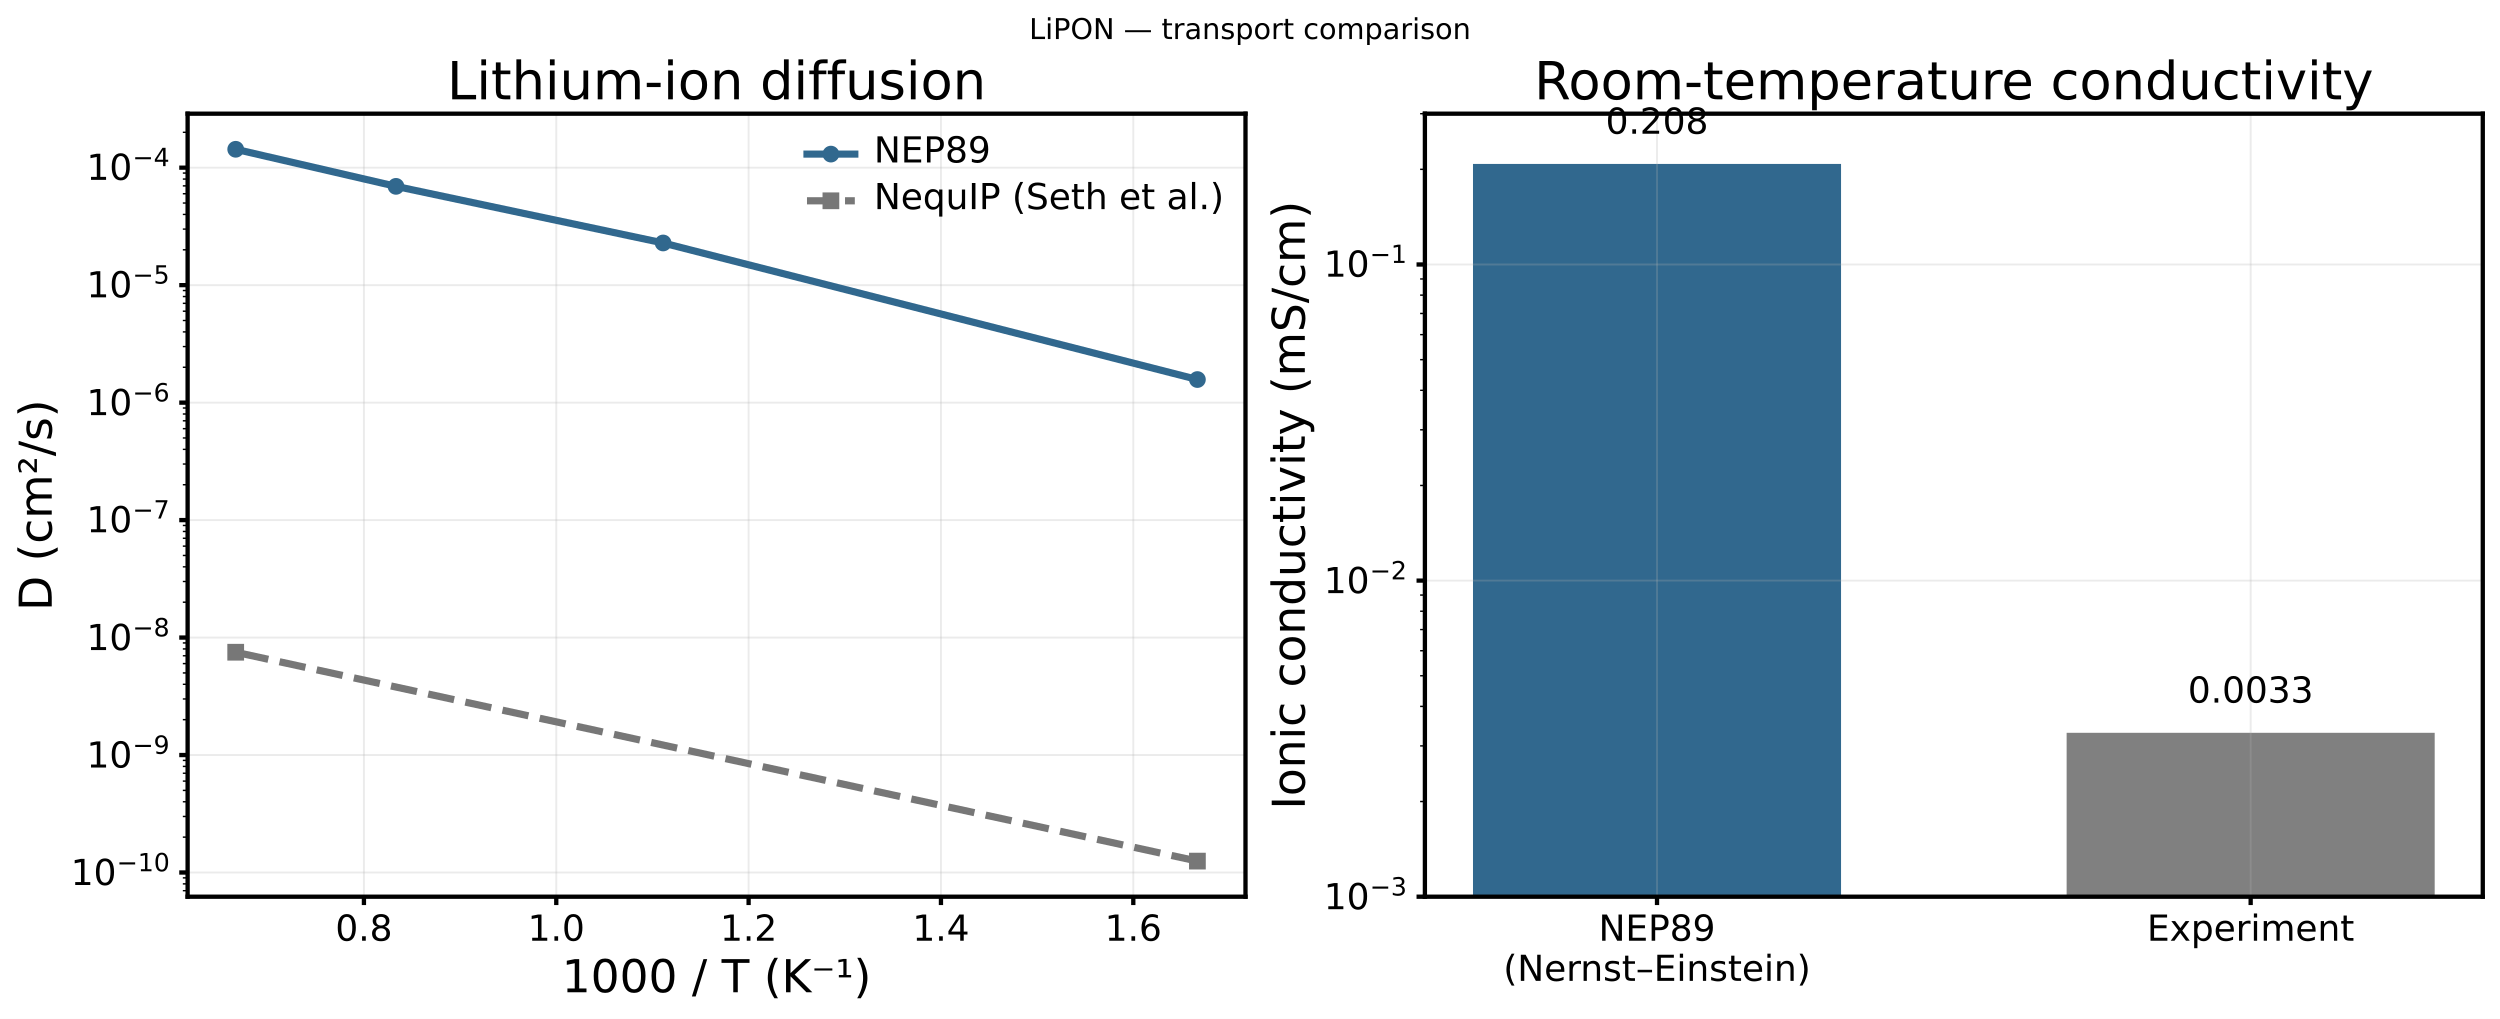
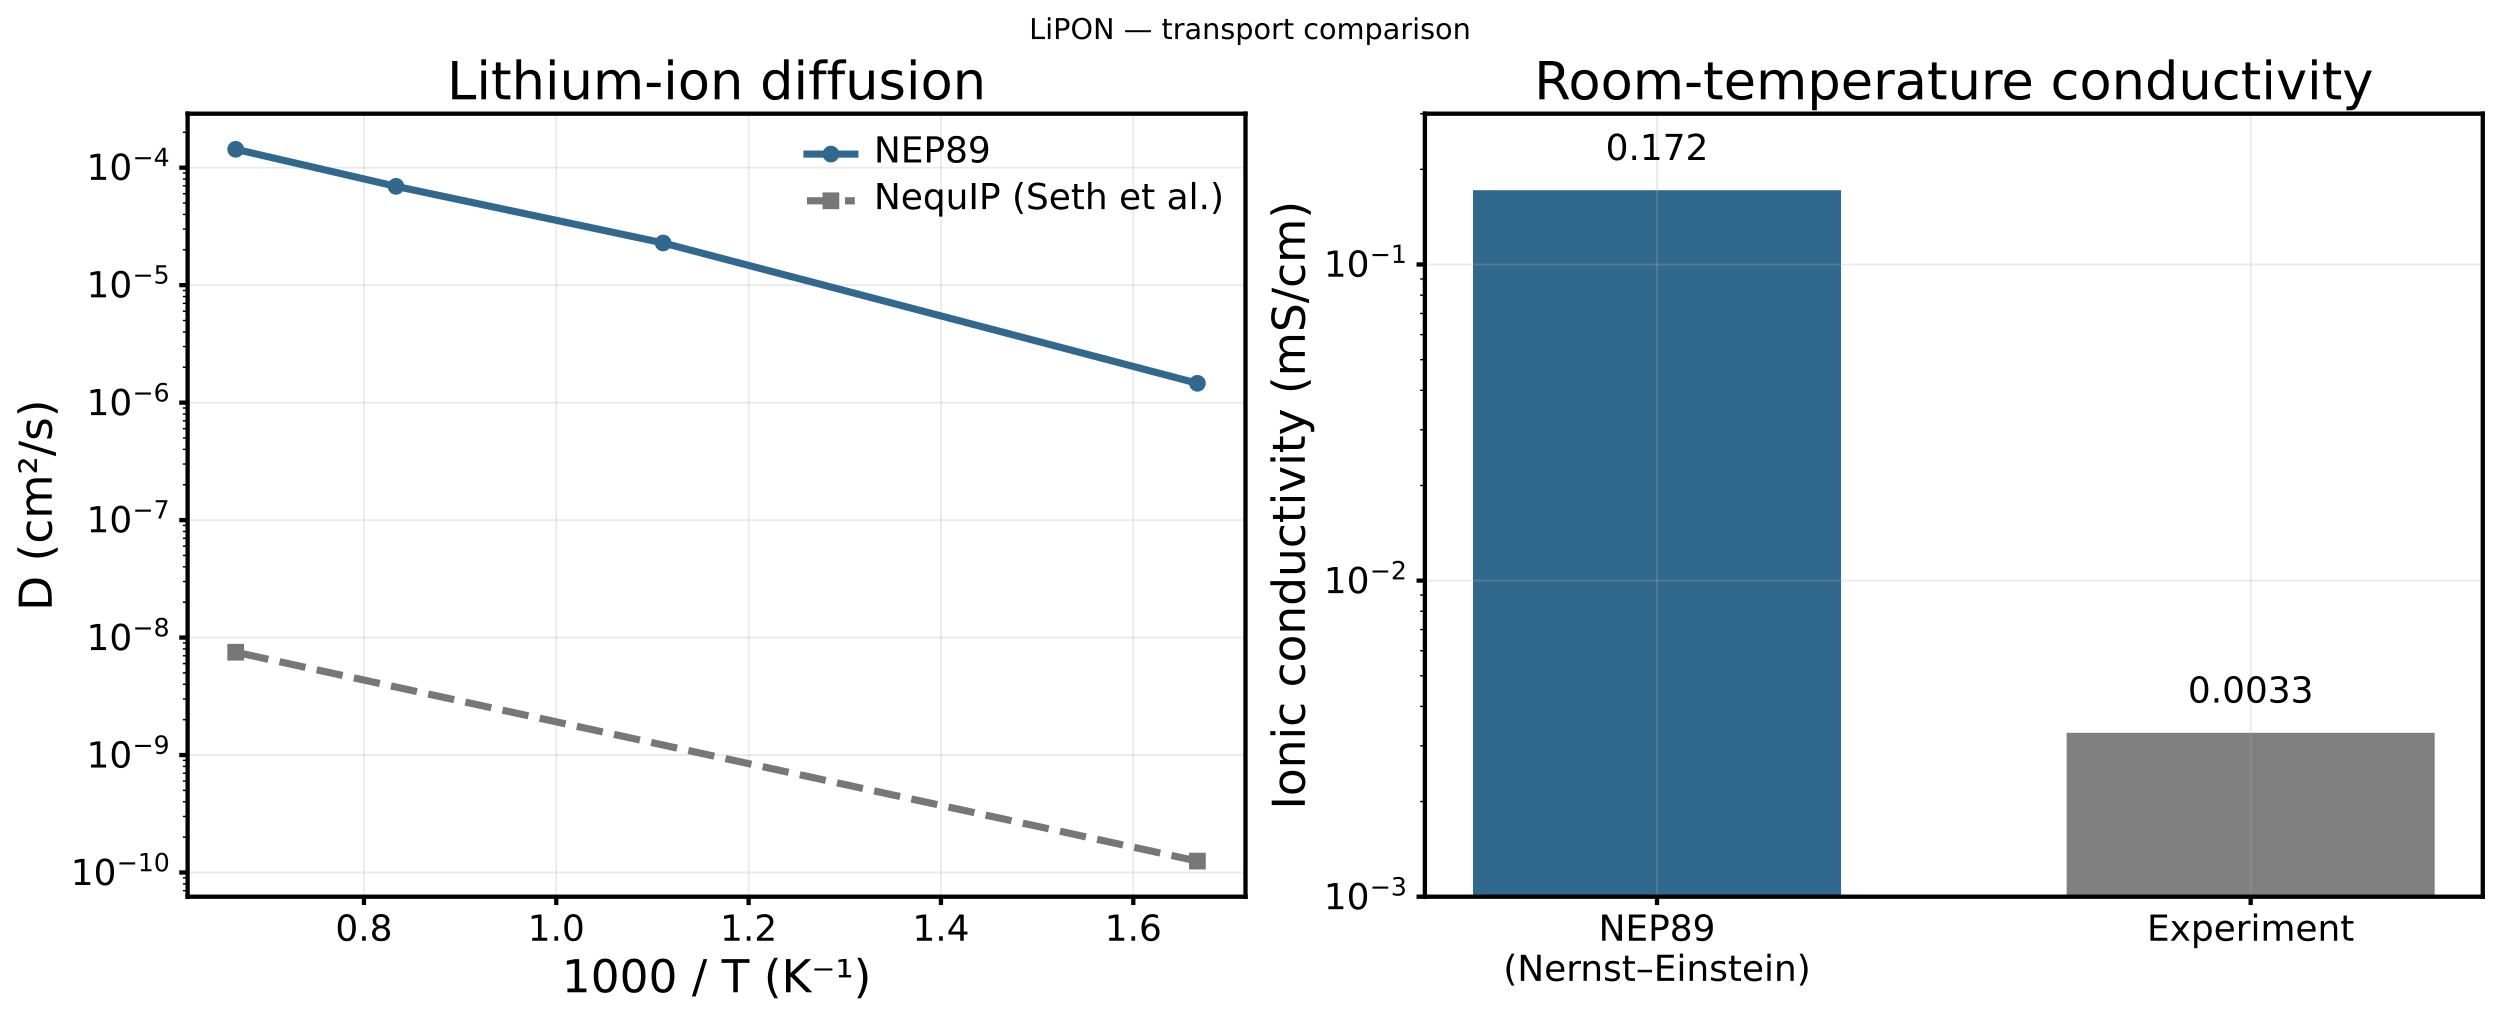
<svg xmlns="http://www.w3.org/2000/svg" xmlns:xlink="http://www.w3.org/1999/xlink" width="1045.2pt" height="426pt" viewBox="0 0 1045.2 426" version="1.1">
  <defs>
    <style type="text/css">*{stroke-linejoin: round; stroke-linecap: butt}</style>
  </defs>
  <g id="figure_1">
    <g id="patch_1">
      <path d="M 0 426 L 1045.2 426 L 1045.2 0 L 0 0 z " style="fill: #ffffff" />
    </g>
    <g id="axes_1">
      <g id="patch_2">
        <path d="M 78.438 374.894 L 520.716 374.894 L 520.716 47.531 L 78.438 47.531 z " style="fill: #ffffff" />
      </g>
      <g id="matplotlib.axis_1">
        <g id="xtick_1">
          <g id="line2d_1">
-             <path d="M 152.151 374.894 L 152.151 47.531 " clip-path="url(#p7a0f6508ef)" style="fill: none; stroke: #b0b0b0; stroke-opacity: 0.25; stroke-width: 0.8; stroke-linecap: square" />
+             <path d="M 152.151 374.894 L 152.151 47.531 " clip-path="url(#p68b589da63)" style="fill: none; stroke: #b0b0b0; stroke-opacity: 0.25; stroke-width: 0.8; stroke-linecap: square" />
          </g>
          <g id="line2d_2">
            <defs>
-               <path id="mc4fd17b404" d="M 0 0 L 0 3.5 " style="stroke: #000000; stroke-width: 1.8" />
+               <path id="mee14a991c6" d="M 0 0 L 0 3.5 " style="stroke: #000000; stroke-width: 1.8" />
            </defs>
            <g>
-               <use xlink:href="#mc4fd17b404" x="152.151" y="374.894" style="stroke: #000000; stroke-width: 1.8" />
+               <use xlink:href="#mee14a991c6" x="152.151" y="374.894" style="stroke: #000000; stroke-width: 1.8" />
            </g>
          </g>
          <g id="text_1">
            <text style="font: 15px 'DejaVu Sans'; text-anchor: middle" x="152.151" y="393.292" transform="rotate(-0 152.1513 393.2916)">0.8</text>
          </g>
        </g>
        <g id="xtick_2">
          <g id="line2d_3">
-             <path d="M 232.565 374.894 L 232.565 47.531 " clip-path="url(#p7a0f6508ef)" style="fill: none; stroke: #b0b0b0; stroke-opacity: 0.25; stroke-width: 0.8; stroke-linecap: square" />
+             <path d="M 232.565 374.894 L 232.565 47.531 " clip-path="url(#p68b589da63)" style="fill: none; stroke: #b0b0b0; stroke-opacity: 0.25; stroke-width: 0.8; stroke-linecap: square" />
          </g>
          <g id="line2d_4">
            <g>
-               <use xlink:href="#mc4fd17b404" x="232.565" y="374.894" style="stroke: #000000; stroke-width: 1.8" />
+               <use xlink:href="#mee14a991c6" x="232.565" y="374.894" style="stroke: #000000; stroke-width: 1.8" />
            </g>
          </g>
          <g id="text_2">
            <text style="font: 15px 'DejaVu Sans'; text-anchor: middle" x="232.565" y="393.292" transform="rotate(-0 232.5654 393.2916)">1.0</text>
          </g>
        </g>
        <g id="xtick_3">
          <g id="line2d_5">
-             <path d="M 312.979 374.894 L 312.979 47.531 " clip-path="url(#p7a0f6508ef)" style="fill: none; stroke: #b0b0b0; stroke-opacity: 0.25; stroke-width: 0.8; stroke-linecap: square" />
+             <path d="M 312.979 374.894 L 312.979 47.531 " clip-path="url(#p68b589da63)" style="fill: none; stroke: #b0b0b0; stroke-opacity: 0.25; stroke-width: 0.8; stroke-linecap: square" />
          </g>
          <g id="line2d_6">
            <g>
-               <use xlink:href="#mc4fd17b404" x="312.979" y="374.894" style="stroke: #000000; stroke-width: 1.8" />
+               <use xlink:href="#mee14a991c6" x="312.979" y="374.894" style="stroke: #000000; stroke-width: 1.8" />
            </g>
          </g>
          <g id="text_3">
            <text style="font: 15px 'DejaVu Sans'; text-anchor: middle" x="312.979" y="393.292" transform="rotate(-0 312.9794 393.2916)">1.2</text>
          </g>
        </g>
        <g id="xtick_4">
          <g id="line2d_7">
-             <path d="M 393.394 374.894 L 393.394 47.531 " clip-path="url(#p7a0f6508ef)" style="fill: none; stroke: #b0b0b0; stroke-opacity: 0.25; stroke-width: 0.8; stroke-linecap: square" />
+             <path d="M 393.394 374.894 L 393.394 47.531 " clip-path="url(#p68b589da63)" style="fill: none; stroke: #b0b0b0; stroke-opacity: 0.25; stroke-width: 0.8; stroke-linecap: square" />
          </g>
          <g id="line2d_8">
            <g>
-               <use xlink:href="#mc4fd17b404" x="393.394" y="374.894" style="stroke: #000000; stroke-width: 1.8" />
+               <use xlink:href="#mee14a991c6" x="393.394" y="374.894" style="stroke: #000000; stroke-width: 1.8" />
            </g>
          </g>
          <g id="text_4">
            <text style="font: 15px 'DejaVu Sans'; text-anchor: middle" x="393.394" y="393.292" transform="rotate(-0 393.3935 393.2916)">1.4</text>
          </g>
        </g>
        <g id="xtick_5">
          <g id="line2d_9">
-             <path d="M 473.808 374.894 L 473.808 47.531 " clip-path="url(#p7a0f6508ef)" style="fill: none; stroke: #b0b0b0; stroke-opacity: 0.25; stroke-width: 0.8; stroke-linecap: square" />
+             <path d="M 473.808 374.894 L 473.808 47.531 " clip-path="url(#p68b589da63)" style="fill: none; stroke: #b0b0b0; stroke-opacity: 0.25; stroke-width: 0.8; stroke-linecap: square" />
          </g>
          <g id="line2d_10">
            <g>
-               <use xlink:href="#mc4fd17b404" x="473.808" y="374.894" style="stroke: #000000; stroke-width: 1.8" />
+               <use xlink:href="#mee14a991c6" x="473.808" y="374.894" style="stroke: #000000; stroke-width: 1.8" />
            </g>
          </g>
          <g id="text_5">
            <text style="font: 15px 'DejaVu Sans'; text-anchor: middle" x="473.808" y="393.292" transform="rotate(-0 473.8076 393.2916)">1.6</text>
          </g>
        </g>
        <g id="text_6">
          <text style="font: 19px 'DejaVu Sans'; text-anchor: middle" x="299.577" y="414.848" transform="rotate(-0 299.5771 414.8481)">1000 / T (K⁻¹)</text>
        </g>
      </g>
      <g id="matplotlib.axis_2">
        <g id="ytick_1">
          <g id="line2d_11">
-             <path d="M 78.438 364.773 L 520.716 364.773 " clip-path="url(#p7a0f6508ef)" style="fill: none; stroke: #b0b0b0; stroke-opacity: 0.25; stroke-width: 0.8; stroke-linecap: square" />
+             <path d="M 78.438 364.773 L 520.716 364.773 " clip-path="url(#p68b589da63)" style="fill: none; stroke: #b0b0b0; stroke-opacity: 0.25; stroke-width: 0.8; stroke-linecap: square" />
          </g>
          <g id="line2d_12">
            <defs>
-               <path id="ma1209ff52e" d="M 0 0 L -3.5 0 " style="stroke: #000000; stroke-width: 1.8" />
+               <path id="m1e06e01903" d="M 0 0 L -3.5 0 " style="stroke: #000000; stroke-width: 1.8" />
            </defs>
            <g>
-               <use xlink:href="#ma1209ff52e" x="78.438" y="364.773" style="stroke: #000000; stroke-width: 1.8" />
+               <use xlink:href="#m1e06e01903" x="78.438" y="364.773" style="stroke: #000000; stroke-width: 1.8" />
            </g>
          </g>
          <g id="text_7">
            <g transform="translate(29.58844 370.472)">
              <text>
                <tspan style="font: 15px 'DejaVu Sans'" x="0 9.543" y="-0.459">10</tspan>
                <tspan style="font: 10.5px 'DejaVu Sans'" x="19.23 28.028 34.709" y="-6.202">−10</tspan>
              </text>
            </g>
          </g>
        </g>
        <g id="ytick_2">
          <g id="line2d_13">
-             <path d="M 78.438 315.661 L 520.716 315.661 " clip-path="url(#p7a0f6508ef)" style="fill: none; stroke: #b0b0b0; stroke-opacity: 0.25; stroke-width: 0.8; stroke-linecap: square" />
+             <path d="M 78.438 315.661 L 520.716 315.661 " clip-path="url(#p68b589da63)" style="fill: none; stroke: #b0b0b0; stroke-opacity: 0.25; stroke-width: 0.8; stroke-linecap: square" />
          </g>
          <g id="line2d_14">
            <g>
-               <use xlink:href="#ma1209ff52e" x="78.438" y="315.661" style="stroke: #000000; stroke-width: 1.8" />
+               <use xlink:href="#m1e06e01903" x="78.438" y="315.661" style="stroke: #000000; stroke-width: 1.8" />
            </g>
          </g>
          <g id="text_8">
            <g transform="translate(36.18844 321.3601)">
              <text>
                <tspan style="font: 15px 'DejaVu Sans'" x="0 9.543" y="-0.459">10</tspan>
                <tspan style="font: 10.5px 'DejaVu Sans'" x="19.23 28.028" y="-6.202">−9</tspan>
              </text>
            </g>
          </g>
        </g>
        <g id="ytick_3">
          <g id="line2d_15">
-             <path d="M 78.438 266.549 L 520.716 266.549 " clip-path="url(#p7a0f6508ef)" style="fill: none; stroke: #b0b0b0; stroke-opacity: 0.25; stroke-width: 0.8; stroke-linecap: square" />
+             <path d="M 78.438 266.549 L 520.716 266.549 " clip-path="url(#p68b589da63)" style="fill: none; stroke: #b0b0b0; stroke-opacity: 0.25; stroke-width: 0.8; stroke-linecap: square" />
          </g>
          <g id="line2d_16">
            <g>
-               <use xlink:href="#ma1209ff52e" x="78.438" y="266.549" style="stroke: #000000; stroke-width: 1.8" />
+               <use xlink:href="#m1e06e01903" x="78.438" y="266.549" style="stroke: #000000; stroke-width: 1.8" />
            </g>
          </g>
          <g id="text_9">
            <g transform="translate(36.18844 272.2482)">
              <text>
                <tspan style="font: 15px 'DejaVu Sans'" x="0 9.543" y="-0.459">10</tspan>
                <tspan style="font: 10.5px 'DejaVu Sans'" x="19.23 28.028" y="-6.202">−8</tspan>
              </text>
            </g>
          </g>
        </g>
        <g id="ytick_4">
          <g id="line2d_17">
-             <path d="M 78.438 217.438 L 520.716 217.438 " clip-path="url(#p7a0f6508ef)" style="fill: none; stroke: #b0b0b0; stroke-opacity: 0.25; stroke-width: 0.8; stroke-linecap: square" />
+             <path d="M 78.438 217.438 L 520.716 217.438 " clip-path="url(#p68b589da63)" style="fill: none; stroke: #b0b0b0; stroke-opacity: 0.25; stroke-width: 0.8; stroke-linecap: square" />
          </g>
          <g id="line2d_18">
            <g>
-               <use xlink:href="#ma1209ff52e" x="78.438" y="217.438" style="stroke: #000000; stroke-width: 1.8" />
+               <use xlink:href="#m1e06e01903" x="78.438" y="217.438" style="stroke: #000000; stroke-width: 1.8" />
            </g>
          </g>
          <g id="text_10">
            <g transform="translate(36.18844 223.1364)">
              <text>
                <tspan style="font: 15px 'DejaVu Sans'" x="0 9.543" y="-0.602">10</tspan>
                <tspan style="font: 10.5px 'DejaVu Sans'" x="19.23 28.028" y="-6.344">−7</tspan>
              </text>
            </g>
          </g>
        </g>
        <g id="ytick_5">
          <g id="line2d_19">
-             <path d="M 78.438 168.326 L 520.716 168.326 " clip-path="url(#p7a0f6508ef)" style="fill: none; stroke: #b0b0b0; stroke-opacity: 0.25; stroke-width: 0.8; stroke-linecap: square" />
+             <path d="M 78.438 168.326 L 520.716 168.326 " clip-path="url(#p68b589da63)" style="fill: none; stroke: #b0b0b0; stroke-opacity: 0.25; stroke-width: 0.8; stroke-linecap: square" />
          </g>
          <g id="line2d_20">
            <g>
-               <use xlink:href="#ma1209ff52e" x="78.438" y="168.326" style="stroke: #000000; stroke-width: 1.8" />
+               <use xlink:href="#m1e06e01903" x="78.438" y="168.326" style="stroke: #000000; stroke-width: 1.8" />
            </g>
          </g>
          <g id="text_11">
            <g transform="translate(36.18844 174.0245)">
              <text>
                <tspan style="font: 15px 'DejaVu Sans'" x="0 9.543" y="-0.459">10</tspan>
                <tspan style="font: 10.5px 'DejaVu Sans'" x="19.23 28.028" y="-6.202">−6</tspan>
              </text>
            </g>
          </g>
        </g>
        <g id="ytick_6">
          <g id="line2d_21">
-             <path d="M 78.438 119.214 L 520.716 119.214 " clip-path="url(#p7a0f6508ef)" style="fill: none; stroke: #b0b0b0; stroke-opacity: 0.25; stroke-width: 0.8; stroke-linecap: square" />
+             <path d="M 78.438 119.214 L 520.716 119.214 " clip-path="url(#p68b589da63)" style="fill: none; stroke: #b0b0b0; stroke-opacity: 0.25; stroke-width: 0.8; stroke-linecap: square" />
          </g>
          <g id="line2d_22">
            <g>
-               <use xlink:href="#ma1209ff52e" x="78.438" y="119.214" style="stroke: #000000; stroke-width: 1.8" />
+               <use xlink:href="#m1e06e01903" x="78.438" y="119.214" style="stroke: #000000; stroke-width: 1.8" />
            </g>
          </g>
          <g id="text_12">
            <g transform="translate(36.18844 124.9126)">
              <text>
                <tspan style="font: 15px 'DejaVu Sans'" x="0 9.543" y="-0.602">10</tspan>
                <tspan style="font: 10.5px 'DejaVu Sans'" x="19.23 28.028" y="-6.344">−5</tspan>
              </text>
            </g>
          </g>
        </g>
        <g id="ytick_7">
          <g id="line2d_23">
-             <path d="M 78.438 70.102 L 520.716 70.102 " clip-path="url(#p7a0f6508ef)" style="fill: none; stroke: #b0b0b0; stroke-opacity: 0.25; stroke-width: 0.8; stroke-linecap: square" />
+             <path d="M 78.438 70.102 L 520.716 70.102 " clip-path="url(#p68b589da63)" style="fill: none; stroke: #b0b0b0; stroke-opacity: 0.25; stroke-width: 0.8; stroke-linecap: square" />
          </g>
          <g id="line2d_24">
            <g>
-               <use xlink:href="#ma1209ff52e" x="78.438" y="70.102" style="stroke: #000000; stroke-width: 1.8" />
+               <use xlink:href="#m1e06e01903" x="78.438" y="70.102" style="stroke: #000000; stroke-width: 1.8" />
            </g>
          </g>
          <g id="text_13">
            <g transform="translate(36.18844 75.80069)">
              <text>
                <tspan style="font: 15px 'DejaVu Sans'" x="0 9.543" y="-0.602">10</tspan>
                <tspan style="font: 10.5px 'DejaVu Sans'" x="19.23 28.028" y="-6.344">−4</tspan>
              </text>
            </g>
          </g>
        </g>
        <g id="ytick_8">
          <g id="line2d_25">
            <defs>
-               <path id="m498ee94846" d="M 0 0 L -2 0 " style="stroke: #000000; stroke-width: 0.6" />
+               <path id="m294932baf6" d="M 0 0 L -2 0 " style="stroke: #000000; stroke-width: 0.6" />
            </defs>
            <g>
-               <use xlink:href="#m498ee94846" x="78.438" y="372.381" style="stroke: #000000; stroke-width: 0.6" />
+               <use xlink:href="#m294932baf6" x="78.438" y="372.381" style="stroke: #000000; stroke-width: 0.6" />
            </g>
          </g>
        </g>
        <g id="ytick_9">
          <g id="line2d_26">
            <g>
-               <use xlink:href="#m498ee94846" x="78.438" y="369.533" style="stroke: #000000; stroke-width: 0.6" />
+               <use xlink:href="#m294932baf6" x="78.438" y="369.533" style="stroke: #000000; stroke-width: 0.6" />
            </g>
          </g>
        </g>
        <g id="ytick_10">
          <g id="line2d_27">
            <g>
-               <use xlink:href="#m498ee94846" x="78.438" y="367.02" style="stroke: #000000; stroke-width: 0.6" />
+               <use xlink:href="#m294932baf6" x="78.438" y="367.02" style="stroke: #000000; stroke-width: 0.6" />
            </g>
          </g>
        </g>
        <g id="ytick_11">
          <g id="line2d_28">
            <g>
-               <use xlink:href="#m498ee94846" x="78.438" y="349.989" style="stroke: #000000; stroke-width: 0.6" />
+               <use xlink:href="#m294932baf6" x="78.438" y="349.989" style="stroke: #000000; stroke-width: 0.6" />
            </g>
          </g>
        </g>
        <g id="ytick_12">
          <g id="line2d_29">
            <g>
-               <use xlink:href="#m498ee94846" x="78.438" y="341.341" style="stroke: #000000; stroke-width: 0.6" />
+               <use xlink:href="#m294932baf6" x="78.438" y="341.341" style="stroke: #000000; stroke-width: 0.6" />
            </g>
          </g>
        </g>
        <g id="ytick_13">
          <g id="line2d_30">
            <g>
-               <use xlink:href="#m498ee94846" x="78.438" y="335.205" style="stroke: #000000; stroke-width: 0.6" />
+               <use xlink:href="#m294932baf6" x="78.438" y="335.205" style="stroke: #000000; stroke-width: 0.6" />
            </g>
          </g>
        </g>
        <g id="ytick_14">
          <g id="line2d_31">
            <g>
-               <use xlink:href="#m498ee94846" x="78.438" y="330.445" style="stroke: #000000; stroke-width: 0.6" />
+               <use xlink:href="#m294932baf6" x="78.438" y="330.445" style="stroke: #000000; stroke-width: 0.6" />
            </g>
          </g>
        </g>
        <g id="ytick_15">
          <g id="line2d_32">
            <g>
-               <use xlink:href="#m498ee94846" x="78.438" y="326.557" style="stroke: #000000; stroke-width: 0.6" />
+               <use xlink:href="#m294932baf6" x="78.438" y="326.557" style="stroke: #000000; stroke-width: 0.6" />
            </g>
          </g>
        </g>
        <g id="ytick_16">
          <g id="line2d_33">
            <g>
-               <use xlink:href="#m498ee94846" x="78.438" y="323.269" style="stroke: #000000; stroke-width: 0.6" />
+               <use xlink:href="#m294932baf6" x="78.438" y="323.269" style="stroke: #000000; stroke-width: 0.6" />
            </g>
          </g>
        </g>
        <g id="ytick_17">
          <g id="line2d_34">
            <g>
-               <use xlink:href="#m498ee94846" x="78.438" y="320.421" style="stroke: #000000; stroke-width: 0.6" />
+               <use xlink:href="#m294932baf6" x="78.438" y="320.421" style="stroke: #000000; stroke-width: 0.6" />
            </g>
          </g>
        </g>
        <g id="ytick_18">
          <g id="line2d_35">
            <g>
-               <use xlink:href="#m498ee94846" x="78.438" y="317.909" style="stroke: #000000; stroke-width: 0.6" />
+               <use xlink:href="#m294932baf6" x="78.438" y="317.909" style="stroke: #000000; stroke-width: 0.6" />
            </g>
          </g>
        </g>
        <g id="ytick_19">
          <g id="line2d_36">
            <g>
-               <use xlink:href="#m498ee94846" x="78.438" y="300.877" style="stroke: #000000; stroke-width: 0.6" />
+               <use xlink:href="#m294932baf6" x="78.438" y="300.877" style="stroke: #000000; stroke-width: 0.6" />
            </g>
          </g>
        </g>
        <g id="ytick_20">
          <g id="line2d_37">
            <g>
-               <use xlink:href="#m498ee94846" x="78.438" y="292.229" style="stroke: #000000; stroke-width: 0.6" />
+               <use xlink:href="#m294932baf6" x="78.438" y="292.229" style="stroke: #000000; stroke-width: 0.6" />
            </g>
          </g>
        </g>
        <g id="ytick_21">
          <g id="line2d_38">
            <g>
-               <use xlink:href="#m498ee94846" x="78.438" y="286.093" style="stroke: #000000; stroke-width: 0.6" />
+               <use xlink:href="#m294932baf6" x="78.438" y="286.093" style="stroke: #000000; stroke-width: 0.6" />
            </g>
          </g>
        </g>
        <g id="ytick_22">
          <g id="line2d_39">
            <g>
-               <use xlink:href="#m498ee94846" x="78.438" y="281.334" style="stroke: #000000; stroke-width: 0.6" />
+               <use xlink:href="#m294932baf6" x="78.438" y="281.334" style="stroke: #000000; stroke-width: 0.6" />
            </g>
          </g>
        </g>
        <g id="ytick_23">
          <g id="line2d_40">
            <g>
-               <use xlink:href="#m498ee94846" x="78.438" y="277.445" style="stroke: #000000; stroke-width: 0.6" />
+               <use xlink:href="#m294932baf6" x="78.438" y="277.445" style="stroke: #000000; stroke-width: 0.6" />
            </g>
          </g>
        </g>
        <g id="ytick_24">
          <g id="line2d_41">
            <g>
-               <use xlink:href="#m498ee94846" x="78.438" y="274.157" style="stroke: #000000; stroke-width: 0.6" />
+               <use xlink:href="#m294932baf6" x="78.438" y="274.157" style="stroke: #000000; stroke-width: 0.6" />
            </g>
          </g>
        </g>
        <g id="ytick_25">
          <g id="line2d_42">
            <g>
-               <use xlink:href="#m498ee94846" x="78.438" y="271.309" style="stroke: #000000; stroke-width: 0.6" />
+               <use xlink:href="#m294932baf6" x="78.438" y="271.309" style="stroke: #000000; stroke-width: 0.6" />
            </g>
          </g>
        </g>
        <g id="ytick_26">
          <g id="line2d_43">
            <g>
-               <use xlink:href="#m498ee94846" x="78.438" y="268.797" style="stroke: #000000; stroke-width: 0.6" />
+               <use xlink:href="#m294932baf6" x="78.438" y="268.797" style="stroke: #000000; stroke-width: 0.6" />
            </g>
          </g>
        </g>
        <g id="ytick_27">
          <g id="line2d_44">
            <g>
-               <use xlink:href="#m498ee94846" x="78.438" y="251.765" style="stroke: #000000; stroke-width: 0.6" />
+               <use xlink:href="#m294932baf6" x="78.438" y="251.765" style="stroke: #000000; stroke-width: 0.6" />
            </g>
          </g>
        </g>
        <g id="ytick_28">
          <g id="line2d_45">
            <g>
-               <use xlink:href="#m498ee94846" x="78.438" y="243.117" style="stroke: #000000; stroke-width: 0.6" />
+               <use xlink:href="#m294932baf6" x="78.438" y="243.117" style="stroke: #000000; stroke-width: 0.6" />
            </g>
          </g>
        </g>
        <g id="ytick_29">
          <g id="line2d_46">
            <g>
-               <use xlink:href="#m498ee94846" x="78.438" y="236.981" style="stroke: #000000; stroke-width: 0.6" />
+               <use xlink:href="#m294932baf6" x="78.438" y="236.981" style="stroke: #000000; stroke-width: 0.6" />
            </g>
          </g>
        </g>
        <g id="ytick_30">
          <g id="line2d_47">
            <g>
-               <use xlink:href="#m498ee94846" x="78.438" y="232.222" style="stroke: #000000; stroke-width: 0.6" />
+               <use xlink:href="#m294932baf6" x="78.438" y="232.222" style="stroke: #000000; stroke-width: 0.6" />
            </g>
          </g>
        </g>
        <g id="ytick_31">
          <g id="line2d_48">
            <g>
-               <use xlink:href="#m498ee94846" x="78.438" y="228.333" style="stroke: #000000; stroke-width: 0.6" />
+               <use xlink:href="#m294932baf6" x="78.438" y="228.333" style="stroke: #000000; stroke-width: 0.6" />
            </g>
          </g>
        </g>
        <g id="ytick_32">
          <g id="line2d_49">
            <g>
-               <use xlink:href="#m498ee94846" x="78.438" y="225.045" style="stroke: #000000; stroke-width: 0.6" />
+               <use xlink:href="#m294932baf6" x="78.438" y="225.045" style="stroke: #000000; stroke-width: 0.6" />
            </g>
          </g>
        </g>
        <g id="ytick_33">
          <g id="line2d_50">
            <g>
-               <use xlink:href="#m498ee94846" x="78.438" y="222.197" style="stroke: #000000; stroke-width: 0.6" />
+               <use xlink:href="#m294932baf6" x="78.438" y="222.197" style="stroke: #000000; stroke-width: 0.6" />
            </g>
          </g>
        </g>
        <g id="ytick_34">
          <g id="line2d_51">
            <g>
-               <use xlink:href="#m498ee94846" x="78.438" y="219.685" style="stroke: #000000; stroke-width: 0.6" />
+               <use xlink:href="#m294932baf6" x="78.438" y="219.685" style="stroke: #000000; stroke-width: 0.6" />
            </g>
          </g>
        </g>
        <g id="ytick_35">
          <g id="line2d_52">
            <g>
-               <use xlink:href="#m498ee94846" x="78.438" y="202.653" style="stroke: #000000; stroke-width: 0.6" />
+               <use xlink:href="#m294932baf6" x="78.438" y="202.653" style="stroke: #000000; stroke-width: 0.6" />
            </g>
          </g>
        </g>
        <g id="ytick_36">
          <g id="line2d_53">
            <g>
-               <use xlink:href="#m498ee94846" x="78.438" y="194.005" style="stroke: #000000; stroke-width: 0.6" />
+               <use xlink:href="#m294932baf6" x="78.438" y="194.005" style="stroke: #000000; stroke-width: 0.6" />
            </g>
          </g>
        </g>
        <g id="ytick_37">
          <g id="line2d_54">
            <g>
-               <use xlink:href="#m498ee94846" x="78.438" y="187.869" style="stroke: #000000; stroke-width: 0.6" />
+               <use xlink:href="#m294932baf6" x="78.438" y="187.869" style="stroke: #000000; stroke-width: 0.6" />
            </g>
          </g>
        </g>
        <g id="ytick_38">
          <g id="line2d_55">
            <g>
-               <use xlink:href="#m498ee94846" x="78.438" y="183.11" style="stroke: #000000; stroke-width: 0.6" />
+               <use xlink:href="#m294932baf6" x="78.438" y="183.11" style="stroke: #000000; stroke-width: 0.6" />
            </g>
          </g>
        </g>
        <g id="ytick_39">
          <g id="line2d_56">
            <g>
-               <use xlink:href="#m498ee94846" x="78.438" y="179.221" style="stroke: #000000; stroke-width: 0.6" />
+               <use xlink:href="#m294932baf6" x="78.438" y="179.221" style="stroke: #000000; stroke-width: 0.6" />
            </g>
          </g>
        </g>
        <g id="ytick_40">
          <g id="line2d_57">
            <g>
-               <use xlink:href="#m498ee94846" x="78.438" y="175.933" style="stroke: #000000; stroke-width: 0.6" />
+               <use xlink:href="#m294932baf6" x="78.438" y="175.933" style="stroke: #000000; stroke-width: 0.6" />
            </g>
          </g>
        </g>
        <g id="ytick_41">
          <g id="line2d_58">
            <g>
-               <use xlink:href="#m498ee94846" x="78.438" y="173.085" style="stroke: #000000; stroke-width: 0.6" />
+               <use xlink:href="#m294932baf6" x="78.438" y="173.085" style="stroke: #000000; stroke-width: 0.6" />
            </g>
          </g>
        </g>
        <g id="ytick_42">
          <g id="line2d_59">
            <g>
-               <use xlink:href="#m498ee94846" x="78.438" y="170.573" style="stroke: #000000; stroke-width: 0.6" />
+               <use xlink:href="#m294932baf6" x="78.438" y="170.573" style="stroke: #000000; stroke-width: 0.6" />
            </g>
          </g>
        </g>
        <g id="ytick_43">
          <g id="line2d_60">
            <g>
-               <use xlink:href="#m498ee94846" x="78.438" y="153.541" style="stroke: #000000; stroke-width: 0.6" />
+               <use xlink:href="#m294932baf6" x="78.438" y="153.541" style="stroke: #000000; stroke-width: 0.6" />
            </g>
          </g>
        </g>
        <g id="ytick_44">
          <g id="line2d_61">
            <g>
-               <use xlink:href="#m498ee94846" x="78.438" y="144.893" style="stroke: #000000; stroke-width: 0.6" />
+               <use xlink:href="#m294932baf6" x="78.438" y="144.893" style="stroke: #000000; stroke-width: 0.6" />
            </g>
          </g>
        </g>
        <g id="ytick_45">
          <g id="line2d_62">
            <g>
-               <use xlink:href="#m498ee94846" x="78.438" y="138.757" style="stroke: #000000; stroke-width: 0.6" />
+               <use xlink:href="#m294932baf6" x="78.438" y="138.757" style="stroke: #000000; stroke-width: 0.6" />
            </g>
          </g>
        </g>
        <g id="ytick_46">
          <g id="line2d_63">
            <g>
-               <use xlink:href="#m498ee94846" x="78.438" y="133.998" style="stroke: #000000; stroke-width: 0.6" />
+               <use xlink:href="#m294932baf6" x="78.438" y="133.998" style="stroke: #000000; stroke-width: 0.6" />
            </g>
          </g>
        </g>
        <g id="ytick_47">
          <g id="line2d_64">
            <g>
-               <use xlink:href="#m498ee94846" x="78.438" y="130.109" style="stroke: #000000; stroke-width: 0.6" />
+               <use xlink:href="#m294932baf6" x="78.438" y="130.109" style="stroke: #000000; stroke-width: 0.6" />
            </g>
          </g>
        </g>
        <g id="ytick_48">
          <g id="line2d_65">
            <g>
-               <use xlink:href="#m498ee94846" x="78.438" y="126.821" style="stroke: #000000; stroke-width: 0.6" />
+               <use xlink:href="#m294932baf6" x="78.438" y="126.821" style="stroke: #000000; stroke-width: 0.6" />
            </g>
          </g>
        </g>
        <g id="ytick_49">
          <g id="line2d_66">
            <g>
-               <use xlink:href="#m498ee94846" x="78.438" y="123.973" style="stroke: #000000; stroke-width: 0.6" />
+               <use xlink:href="#m294932baf6" x="78.438" y="123.973" style="stroke: #000000; stroke-width: 0.6" />
            </g>
          </g>
        </g>
        <g id="ytick_50">
          <g id="line2d_67">
            <g>
-               <use xlink:href="#m498ee94846" x="78.438" y="121.461" style="stroke: #000000; stroke-width: 0.6" />
+               <use xlink:href="#m294932baf6" x="78.438" y="121.461" style="stroke: #000000; stroke-width: 0.6" />
            </g>
          </g>
        </g>
        <g id="ytick_51">
          <g id="line2d_68">
            <g>
-               <use xlink:href="#m498ee94846" x="78.438" y="104.43" style="stroke: #000000; stroke-width: 0.6" />
+               <use xlink:href="#m294932baf6" x="78.438" y="104.43" style="stroke: #000000; stroke-width: 0.6" />
            </g>
          </g>
        </g>
        <g id="ytick_52">
          <g id="line2d_69">
            <g>
-               <use xlink:href="#m498ee94846" x="78.438" y="95.781" style="stroke: #000000; stroke-width: 0.6" />
+               <use xlink:href="#m294932baf6" x="78.438" y="95.781" style="stroke: #000000; stroke-width: 0.6" />
            </g>
          </g>
        </g>
        <g id="ytick_53">
          <g id="line2d_70">
            <g>
-               <use xlink:href="#m498ee94846" x="78.438" y="89.645" style="stroke: #000000; stroke-width: 0.6" />
+               <use xlink:href="#m294932baf6" x="78.438" y="89.645" style="stroke: #000000; stroke-width: 0.6" />
            </g>
          </g>
        </g>
        <g id="ytick_54">
          <g id="line2d_71">
            <g>
-               <use xlink:href="#m498ee94846" x="78.438" y="84.886" style="stroke: #000000; stroke-width: 0.6" />
+               <use xlink:href="#m294932baf6" x="78.438" y="84.886" style="stroke: #000000; stroke-width: 0.6" />
            </g>
          </g>
        </g>
        <g id="ytick_55">
          <g id="line2d_72">
            <g>
-               <use xlink:href="#m498ee94846" x="78.438" y="80.997" style="stroke: #000000; stroke-width: 0.6" />
+               <use xlink:href="#m294932baf6" x="78.438" y="80.997" style="stroke: #000000; stroke-width: 0.6" />
            </g>
          </g>
        </g>
        <g id="ytick_56">
          <g id="line2d_73">
            <g>
-               <use xlink:href="#m498ee94846" x="78.438" y="77.709" style="stroke: #000000; stroke-width: 0.6" />
+               <use xlink:href="#m294932baf6" x="78.438" y="77.709" style="stroke: #000000; stroke-width: 0.6" />
            </g>
          </g>
        </g>
        <g id="ytick_57">
          <g id="line2d_74">
            <g>
-               <use xlink:href="#m498ee94846" x="78.438" y="74.861" style="stroke: #000000; stroke-width: 0.6" />
+               <use xlink:href="#m294932baf6" x="78.438" y="74.861" style="stroke: #000000; stroke-width: 0.6" />
            </g>
          </g>
        </g>
        <g id="ytick_58">
          <g id="line2d_75">
            <g>
-               <use xlink:href="#m498ee94846" x="78.438" y="72.349" style="stroke: #000000; stroke-width: 0.6" />
+               <use xlink:href="#m294932baf6" x="78.438" y="72.349" style="stroke: #000000; stroke-width: 0.6" />
            </g>
          </g>
        </g>
        <g id="ytick_59">
          <g id="line2d_76">
            <g>
-               <use xlink:href="#m498ee94846" x="78.438" y="55.318" style="stroke: #000000; stroke-width: 0.6" />
+               <use xlink:href="#m294932baf6" x="78.438" y="55.318" style="stroke: #000000; stroke-width: 0.6" />
            </g>
          </g>
        </g>
        <g id="text_14">
          <text style="font: 19px 'DejaVu Sans'; text-anchor: middle" x="21.637" y="211.212" transform="rotate(-90 21.63703 211.2123)">D (cm²/s)</text>
        </g>
      </g>
      <g id="line2d_77">
-         <path d="M 500.612 158.679 L 277.24 101.582 L 165.554 77.913 L 98.542 62.411 " clip-path="url(#p7a0f6508ef)" style="fill: none; stroke: #31688e; stroke-width: 3; stroke-linecap: square" />
+         <path d="M 500.612 160.251 L 277.24 101.582 L 165.554 77.913 L 98.542 62.411 " clip-path="url(#p68b589da63)" style="fill: none; stroke: #31688e; stroke-width: 3; stroke-linecap: square" />
        <defs>
-           <path id="md60ef619aa" d="M 0 3 C 0.796 3 1.559 2.684 2.121 2.121 C 2.684 1.559 3 0.796 3 0 C 3 -0.796 2.684 -1.559 2.121 -2.121 C 1.559 -2.684 0.796 -3 0 -3 C -0.796 -3 -1.559 -2.684 -2.121 -2.121 C -2.684 -1.559 -3 -0.796 -3 0 C -3 0.796 -2.684 1.559 -2.121 2.121 C -1.559 2.684 -0.796 3 0 3 z " style="stroke: #31688e" />
+           <path id="m85d093acd9" d="M 0 3 C 0.796 3 1.559 2.684 2.121 2.121 C 2.684 1.559 3 0.796 3 0 C 3 -0.796 2.684 -1.559 2.121 -2.121 C 1.559 -2.684 0.796 -3 0 -3 C -0.796 -3 -1.559 -2.684 -2.121 -2.121 C -2.684 -1.559 -3 -0.796 -3 0 C -3 0.796 -2.684 1.559 -2.121 2.121 C -1.559 2.684 -0.796 3 0 3 z " style="stroke: #31688e" />
        </defs>
-         <g clip-path="url(#p7a0f6508ef)">
-           <use xlink:href="#md60ef619aa" x="500.612" y="158.679" style="fill: #31688e; stroke: #31688e" />
-           <use xlink:href="#md60ef619aa" x="277.24" y="101.582" style="fill: #31688e; stroke: #31688e" />
-           <use xlink:href="#md60ef619aa" x="165.554" y="77.913" style="fill: #31688e; stroke: #31688e" />
-           <use xlink:href="#md60ef619aa" x="98.542" y="62.411" style="fill: #31688e; stroke: #31688e" />
+         <g clip-path="url(#p68b589da63)">
+           <use xlink:href="#m85d093acd9" x="500.612" y="160.251" style="fill: #31688e; stroke: #31688e" />
+           <use xlink:href="#m85d093acd9" x="277.24" y="101.582" style="fill: #31688e; stroke: #31688e" />
+           <use xlink:href="#m85d093acd9" x="165.554" y="77.913" style="fill: #31688e; stroke: #31688e" />
+           <use xlink:href="#m85d093acd9" x="98.542" y="62.411" style="fill: #31688e; stroke: #31688e" />
        </g>
      </g>
      <g id="line2d_78">
-         <path d="M 500.612 360.014 L 98.542 272.685 " clip-path="url(#p7a0f6508ef)" style="fill: none; stroke-dasharray: 11.1,4.8; stroke-dashoffset: 0; stroke: #777777; stroke-width: 3" />
+         <path d="M 500.612 360.014 L 98.542 272.685 " clip-path="url(#p68b589da63)" style="fill: none; stroke-dasharray: 11.1,4.8; stroke-dashoffset: 0; stroke: #777777; stroke-width: 3" />
        <defs>
-           <path id="m73902e669e" d="M -3 3 L 3 3 L 3 -3 L -3 -3 z " style="stroke: #777777; stroke-linejoin: miter" />
+           <path id="mfcd63c0885" d="M -3 3 L 3 3 L 3 -3 L -3 -3 z " style="stroke: #777777; stroke-linejoin: miter" />
        </defs>
-         <g clip-path="url(#p7a0f6508ef)">
-           <use xlink:href="#m73902e669e" x="500.612" y="360.014" style="fill: #777777; stroke: #777777; stroke-linejoin: miter" />
-           <use xlink:href="#m73902e669e" x="98.542" y="272.685" style="fill: #777777; stroke: #777777; stroke-linejoin: miter" />
+         <g clip-path="url(#p68b589da63)">
+           <use xlink:href="#mfcd63c0885" x="500.612" y="360.014" style="fill: #777777; stroke: #777777; stroke-linejoin: miter" />
+           <use xlink:href="#mfcd63c0885" x="98.542" y="272.685" style="fill: #777777; stroke: #777777; stroke-linejoin: miter" />
        </g>
      </g>
      <g id="patch_3">
        <path d="M 78.438 374.894 L 78.438 47.531 " style="fill: none; stroke: #000000; stroke-width: 1.8; stroke-linejoin: miter; stroke-linecap: square" />
      </g>
      <g id="patch_4">
        <path d="M 520.716 374.894 L 520.716 47.531 " style="fill: none; stroke: #000000; stroke-width: 1.8; stroke-linejoin: miter; stroke-linecap: square" />
      </g>
      <g id="patch_5">
        <path d="M 78.438 374.894 L 520.716 374.894 " style="fill: none; stroke: #000000; stroke-width: 1.8; stroke-linejoin: miter; stroke-linecap: square" />
      </g>
      <g id="patch_6">
        <path d="M 78.438 47.531 L 520.716 47.531 " style="fill: none; stroke: #000000; stroke-width: 1.8; stroke-linejoin: miter; stroke-linecap: square" />
      </g>
      <g id="text_15">
        <text style="font: 22px 'DejaVu Sans'; text-anchor: middle" x="299.577" y="41.531" transform="rotate(-0 299.5771 41.53079)">Lithium-ion diffusion</text>
      </g>
      <g id="legend_1">
        <g id="line2d_79">
          <path d="M 337.384 64.428 L 347.384 64.428 L 357.384 64.428 " style="fill: none; stroke: #31688e; stroke-width: 3; stroke-linecap: square" />
          <g>
-             <use xlink:href="#md60ef619aa" x="347.384" y="64.428" style="fill: #31688e; stroke: #31688e" />
+             <use xlink:href="#m85d093acd9" x="347.384" y="64.428" style="fill: #31688e; stroke: #31688e" />
          </g>
        </g>
        <g id="text_16">
          <text style="font: 15px 'DejaVu Sans'; text-anchor: start" x="365.384" y="67.928" transform="rotate(-0 365.3837 67.92845)">NEP89</text>
        </g>
        <g id="line2d_80">
          <path d="M 337.384 83.946 L 347.384 83.946 L 357.384 83.946 " style="fill: none; stroke-dasharray: 11.1,4.8; stroke-dashoffset: 0; stroke: #777777; stroke-width: 3" />
          <g>
-             <use xlink:href="#m73902e669e" x="347.384" y="83.946" style="fill: #777777; stroke: #777777; stroke-linejoin: miter" />
+             <use xlink:href="#mfcd63c0885" x="347.384" y="83.946" style="fill: #777777; stroke: #777777; stroke-linejoin: miter" />
          </g>
        </g>
        <g id="text_17">
          <text style="font: 15px 'DejaVu Sans'; text-anchor: start" x="365.384" y="87.446" transform="rotate(-0 365.3837 87.44564)">NequIP (Seth et al.)</text>
        </g>
      </g>
    </g>
    <g id="axes_2">
      <g id="patch_7">
        <path d="M 595.722 374.894 L 1038 374.894 L 1038 47.531 L 595.722 47.531 z " style="fill: #ffffff" />
      </g>
      <g id="patch_8">
-         <path d="M 615.826 132133.084 L 769.704 132133.084 L 769.704 68.535 L 615.826 68.535 z " clip-path="url(#p8d871ace0d)" style="fill: #31688e" />
+         <path d="M 615.826 132133.084 L 769.704 132133.084 L 769.704 79.522 L 615.826 79.522 z " clip-path="url(#pddcc714ee4)" style="fill: #31688e" />
      </g>
      <g id="patch_9">
-         <path d="M 864.017 132133.084 L 1017.896 132133.084 L 1017.896 306.37 L 864.017 306.37 z " clip-path="url(#p8d871ace0d)" style="fill: #808080" />
+         <path d="M 864.017 132133.084 L 1017.896 132133.084 L 1017.896 306.37 L 864.017 306.37 z " clip-path="url(#pddcc714ee4)" style="fill: #808080" />
      </g>
      <g id="matplotlib.axis_3">
        <g id="xtick_6">
          <g id="line2d_81">
-             <path d="M 692.765 374.894 L 692.765 47.531 " clip-path="url(#p8d871ace0d)" style="fill: none; stroke: #b0b0b0; stroke-opacity: 0.25; stroke-width: 0.8; stroke-linecap: square" />
+             <path d="M 692.765 374.894 L 692.765 47.531 " clip-path="url(#pddcc714ee4)" style="fill: none; stroke: #b0b0b0; stroke-opacity: 0.25; stroke-width: 0.8; stroke-linecap: square" />
          </g>
          <g id="line2d_82">
            <g>
-               <use xlink:href="#mc4fd17b404" x="692.765" y="374.894" style="stroke: #000000; stroke-width: 1.8" />
+               <use xlink:href="#mee14a991c6" x="692.765" y="374.894" style="stroke: #000000; stroke-width: 1.8" />
            </g>
          </g>
          <g id="text_18">
            <text style="font: 15px 'DejaVu Sans'" transform="translate(668.3491 393.2916)">NEP89</text>
            <text style="font: 15px 'DejaVu Sans'" transform="translate(628.51 410.0883)">(Nernst–Einstein)</text>
          </g>
        </g>
        <g id="xtick_7">
          <g id="line2d_83">
-             <path d="M 940.957 374.894 L 940.957 47.531 " clip-path="url(#p8d871ace0d)" style="fill: none; stroke: #b0b0b0; stroke-opacity: 0.25; stroke-width: 0.8; stroke-linecap: square" />
+             <path d="M 940.957 374.894 L 940.957 47.531 " clip-path="url(#pddcc714ee4)" style="fill: none; stroke: #b0b0b0; stroke-opacity: 0.25; stroke-width: 0.8; stroke-linecap: square" />
          </g>
          <g id="line2d_84">
            <g>
-               <use xlink:href="#mc4fd17b404" x="940.957" y="374.894" style="stroke: #000000; stroke-width: 1.8" />
+               <use xlink:href="#mee14a991c6" x="940.957" y="374.894" style="stroke: #000000; stroke-width: 1.8" />
            </g>
          </g>
          <g id="text_19">
            <text style="font: 15px 'DejaVu Sans'; text-anchor: middle" x="940.957" y="393.292" transform="rotate(-0 940.9566 393.2916)">Experiment</text>
          </g>
        </g>
      </g>
      <g id="matplotlib.axis_4">
        <g id="ytick_60">
          <g id="line2d_85">
-             <path d="M 595.722 374.894 L 1038 374.894 " clip-path="url(#p8d871ace0d)" style="fill: none; stroke: #b0b0b0; stroke-opacity: 0.25; stroke-width: 0.8; stroke-linecap: square" />
+             <path d="M 595.722 374.894 L 1038 374.894 " clip-path="url(#pddcc714ee4)" style="fill: none; stroke: #b0b0b0; stroke-opacity: 0.25; stroke-width: 0.8; stroke-linecap: square" />
          </g>
          <g id="line2d_86">
            <g>
-               <use xlink:href="#ma1209ff52e" x="595.722" y="374.894" style="stroke: #000000; stroke-width: 1.8" />
+               <use xlink:href="#m1e06e01903" x="595.722" y="374.894" style="stroke: #000000; stroke-width: 1.8" />
            </g>
          </g>
          <g id="text_20">
            <g transform="translate(553.4722 380.5927)">
              <text>
                <tspan style="font: 15px 'DejaVu Sans'" x="0 9.543" y="-0.459">10</tspan>
                <tspan style="font: 10.5px 'DejaVu Sans'" x="19.23 28.028" y="-6.202">−3</tspan>
              </text>
            </g>
          </g>
        </g>
        <g id="ytick_61">
          <g id="line2d_87">
-             <path d="M 595.722 242.739 L 1038 242.739 " clip-path="url(#p8d871ace0d)" style="fill: none; stroke: #b0b0b0; stroke-opacity: 0.25; stroke-width: 0.8; stroke-linecap: square" />
+             <path d="M 595.722 242.739 L 1038 242.739 " clip-path="url(#pddcc714ee4)" style="fill: none; stroke: #b0b0b0; stroke-opacity: 0.25; stroke-width: 0.8; stroke-linecap: square" />
          </g>
          <g id="line2d_88">
            <g>
-               <use xlink:href="#ma1209ff52e" x="595.722" y="242.739" style="stroke: #000000; stroke-width: 1.8" />
+               <use xlink:href="#m1e06e01903" x="595.722" y="242.739" style="stroke: #000000; stroke-width: 1.8" />
            </g>
          </g>
          <g id="text_21">
            <g transform="translate(553.4722 248.4381)">
              <text>
                <tspan style="font: 15px 'DejaVu Sans'" x="0 9.543" y="-0.459">10</tspan>
                <tspan style="font: 10.5px 'DejaVu Sans'" x="19.23 28.028" y="-6.202">−2</tspan>
              </text>
            </g>
          </g>
        </g>
        <g id="ytick_62">
          <g id="line2d_89">
-             <path d="M 595.722 110.585 L 1038 110.585 " clip-path="url(#p8d871ace0d)" style="fill: none; stroke: #b0b0b0; stroke-opacity: 0.25; stroke-width: 0.8; stroke-linecap: square" />
+             <path d="M 595.722 110.585 L 1038 110.585 " clip-path="url(#pddcc714ee4)" style="fill: none; stroke: #b0b0b0; stroke-opacity: 0.25; stroke-width: 0.8; stroke-linecap: square" />
          </g>
          <g id="line2d_90">
            <g>
-               <use xlink:href="#ma1209ff52e" x="595.722" y="110.585" style="stroke: #000000; stroke-width: 1.8" />
+               <use xlink:href="#m1e06e01903" x="595.722" y="110.585" style="stroke: #000000; stroke-width: 1.8" />
            </g>
          </g>
          <g id="text_22">
            <g transform="translate(553.4722 116.2834)">
              <text>
                <tspan style="font: 15px 'DejaVu Sans'" x="0 9.543" y="-0.602">10</tspan>
                <tspan style="font: 10.5px 'DejaVu Sans'" x="19.23 28.028" y="-6.344">−1</tspan>
              </text>
            </g>
          </g>
        </g>
        <g id="ytick_63">
          <g id="line2d_91">
            <g>
-               <use xlink:href="#m498ee94846" x="595.722" y="335.111" style="stroke: #000000; stroke-width: 0.6" />
+               <use xlink:href="#m294932baf6" x="595.722" y="335.111" style="stroke: #000000; stroke-width: 0.6" />
            </g>
          </g>
        </g>
        <g id="ytick_64">
          <g id="line2d_92">
            <g>
-               <use xlink:href="#m498ee94846" x="595.722" y="311.84" style="stroke: #000000; stroke-width: 0.6" />
+               <use xlink:href="#m294932baf6" x="595.722" y="311.84" style="stroke: #000000; stroke-width: 0.6" />
            </g>
          </g>
        </g>
        <g id="ytick_65">
          <g id="line2d_93">
            <g>
-               <use xlink:href="#m498ee94846" x="595.722" y="295.329" style="stroke: #000000; stroke-width: 0.6" />
+               <use xlink:href="#m294932baf6" x="595.722" y="295.329" style="stroke: #000000; stroke-width: 0.6" />
            </g>
          </g>
        </g>
        <g id="ytick_66">
          <g id="line2d_94">
            <g>
-               <use xlink:href="#m498ee94846" x="595.722" y="282.522" style="stroke: #000000; stroke-width: 0.6" />
+               <use xlink:href="#m294932baf6" x="595.722" y="282.522" style="stroke: #000000; stroke-width: 0.6" />
            </g>
          </g>
        </g>
        <g id="ytick_67">
          <g id="line2d_95">
            <g>
-               <use xlink:href="#m498ee94846" x="595.722" y="272.058" style="stroke: #000000; stroke-width: 0.6" />
+               <use xlink:href="#m294932baf6" x="595.722" y="272.058" style="stroke: #000000; stroke-width: 0.6" />
            </g>
          </g>
        </g>
        <g id="ytick_68">
          <g id="line2d_96">
            <g>
-               <use xlink:href="#m498ee94846" x="595.722" y="263.21" style="stroke: #000000; stroke-width: 0.6" />
+               <use xlink:href="#m294932baf6" x="595.722" y="263.21" style="stroke: #000000; stroke-width: 0.6" />
            </g>
          </g>
        </g>
        <g id="ytick_69">
          <g id="line2d_97">
            <g>
-               <use xlink:href="#m498ee94846" x="595.722" y="255.546" style="stroke: #000000; stroke-width: 0.6" />
+               <use xlink:href="#m294932baf6" x="595.722" y="255.546" style="stroke: #000000; stroke-width: 0.6" />
            </g>
          </g>
        </g>
        <g id="ytick_70">
          <g id="line2d_98">
            <g>
-               <use xlink:href="#m498ee94846" x="595.722" y="248.786" style="stroke: #000000; stroke-width: 0.6" />
+               <use xlink:href="#m294932baf6" x="595.722" y="248.786" style="stroke: #000000; stroke-width: 0.6" />
            </g>
          </g>
        </g>
        <g id="ytick_71">
          <g id="line2d_99">
            <g>
-               <use xlink:href="#m498ee94846" x="595.722" y="202.957" style="stroke: #000000; stroke-width: 0.6" />
+               <use xlink:href="#m294932baf6" x="595.722" y="202.957" style="stroke: #000000; stroke-width: 0.6" />
            </g>
          </g>
        </g>
        <g id="ytick_72">
          <g id="line2d_100">
            <g>
-               <use xlink:href="#m498ee94846" x="595.722" y="179.685" style="stroke: #000000; stroke-width: 0.6" />
+               <use xlink:href="#m294932baf6" x="595.722" y="179.685" style="stroke: #000000; stroke-width: 0.6" />
            </g>
          </g>
        </g>
        <g id="ytick_73">
          <g id="line2d_101">
            <g>
-               <use xlink:href="#m498ee94846" x="595.722" y="163.174" style="stroke: #000000; stroke-width: 0.6" />
+               <use xlink:href="#m294932baf6" x="595.722" y="163.174" style="stroke: #000000; stroke-width: 0.6" />
            </g>
          </g>
        </g>
        <g id="ytick_74">
          <g id="line2d_102">
            <g>
-               <use xlink:href="#m498ee94846" x="595.722" y="150.367" style="stroke: #000000; stroke-width: 0.6" />
+               <use xlink:href="#m294932baf6" x="595.722" y="150.367" style="stroke: #000000; stroke-width: 0.6" />
            </g>
          </g>
        </g>
        <g id="ytick_75">
          <g id="line2d_103">
            <g>
-               <use xlink:href="#m498ee94846" x="595.722" y="139.903" style="stroke: #000000; stroke-width: 0.6" />
+               <use xlink:href="#m294932baf6" x="595.722" y="139.903" style="stroke: #000000; stroke-width: 0.6" />
            </g>
          </g>
        </g>
        <g id="ytick_76">
          <g id="line2d_104">
            <g>
-               <use xlink:href="#m498ee94846" x="595.722" y="131.056" style="stroke: #000000; stroke-width: 0.6" />
+               <use xlink:href="#m294932baf6" x="595.722" y="131.056" style="stroke: #000000; stroke-width: 0.6" />
            </g>
          </g>
        </g>
        <g id="ytick_77">
          <g id="line2d_105">
            <g>
-               <use xlink:href="#m498ee94846" x="595.722" y="123.392" style="stroke: #000000; stroke-width: 0.6" />
+               <use xlink:href="#m294932baf6" x="595.722" y="123.392" style="stroke: #000000; stroke-width: 0.6" />
            </g>
          </g>
        </g>
        <g id="ytick_78">
          <g id="line2d_106">
            <g>
-               <use xlink:href="#m498ee94846" x="595.722" y="116.632" style="stroke: #000000; stroke-width: 0.6" />
+               <use xlink:href="#m294932baf6" x="595.722" y="116.632" style="stroke: #000000; stroke-width: 0.6" />
            </g>
          </g>
        </g>
        <g id="ytick_79">
          <g id="line2d_107">
            <g>
-               <use xlink:href="#m498ee94846" x="595.722" y="70.802" style="stroke: #000000; stroke-width: 0.6" />
+               <use xlink:href="#m294932baf6" x="595.722" y="70.802" style="stroke: #000000; stroke-width: 0.6" />
            </g>
          </g>
        </g>
        <g id="ytick_80">
          <g id="line2d_108">
            <g>
-               <use xlink:href="#m498ee94846" x="595.722" y="47.531" style="stroke: #000000; stroke-width: 0.6" />
+               <use xlink:href="#m294932baf6" x="595.722" y="47.531" style="stroke: #000000; stroke-width: 0.6" />
            </g>
          </g>
        </g>
        <g id="text_23">
          <text style="font: 19px 'DejaVu Sans'; text-anchor: middle" x="545.521" y="211.212" transform="rotate(-90 545.5208 211.2123)">Ionic conductivity (mS/cm)</text>
        </g>
      </g>
      <g id="patch_10">
        <path d="M 595.722 374.894 L 595.722 47.531 " style="fill: none; stroke: #000000; stroke-width: 1.8; stroke-linejoin: miter; stroke-linecap: square" />
      </g>
      <g id="patch_11">
        <path d="M 1038 374.894 L 1038 47.531 " style="fill: none; stroke: #000000; stroke-width: 1.8; stroke-linejoin: miter; stroke-linecap: square" />
      </g>
      <g id="patch_12">
        <path d="M 595.722 374.894 L 1038 374.894 " style="fill: none; stroke: #000000; stroke-width: 1.8; stroke-linejoin: miter; stroke-linecap: square" />
      </g>
      <g id="patch_13">
        <path d="M 595.722 47.531 L 1038 47.531 " style="fill: none; stroke: #000000; stroke-width: 1.8; stroke-linejoin: miter; stroke-linecap: square" />
      </g>
      <g id="text_24">
-         <text style="font: 15px 'DejaVu Sans'; text-anchor: middle" x="692.765" y="55.916" transform="rotate(-0 692.7651 55.91616)">0.208</text>
+         <text style="font: 15px 'DejaVu Sans'; text-anchor: middle" x="692.765" y="66.903" transform="rotate(-0 692.7651 66.90265)">0.172</text>
      </g>
      <g id="text_25">
        <text style="font: 15px 'DejaVu Sans'; text-anchor: middle" x="940.957" y="293.751" transform="rotate(-0 940.9566 293.7508)">0.0033</text>
      </g>
      <g id="text_26">
        <text style="font: 22px 'DejaVu Sans'; text-anchor: middle" x="816.861" y="41.531" transform="rotate(-0 816.8609 41.53079)">Room-temperature conductivity</text>
      </g>
    </g>
    <g id="text_27">
      <text style="font: 12px 'DejaVu Sans'; text-anchor: middle" x="522.6" y="16.318" transform="rotate(-0 522.5998 16.31812)">LiPON — transport comparison</text>
    </g>
  </g>
  <defs>
-     <clipPath id="p7a0f6508ef">
+     <clipPath id="p68b589da63">
      <rect x="78.438" y="47.531" width="442.277" height="327.363" />
    </clipPath>
-     <clipPath id="p8d871ace0d">
+     <clipPath id="pddcc714ee4">
      <rect x="595.722" y="47.531" width="442.277" height="327.363" />
    </clipPath>
  </defs>
</svg>
